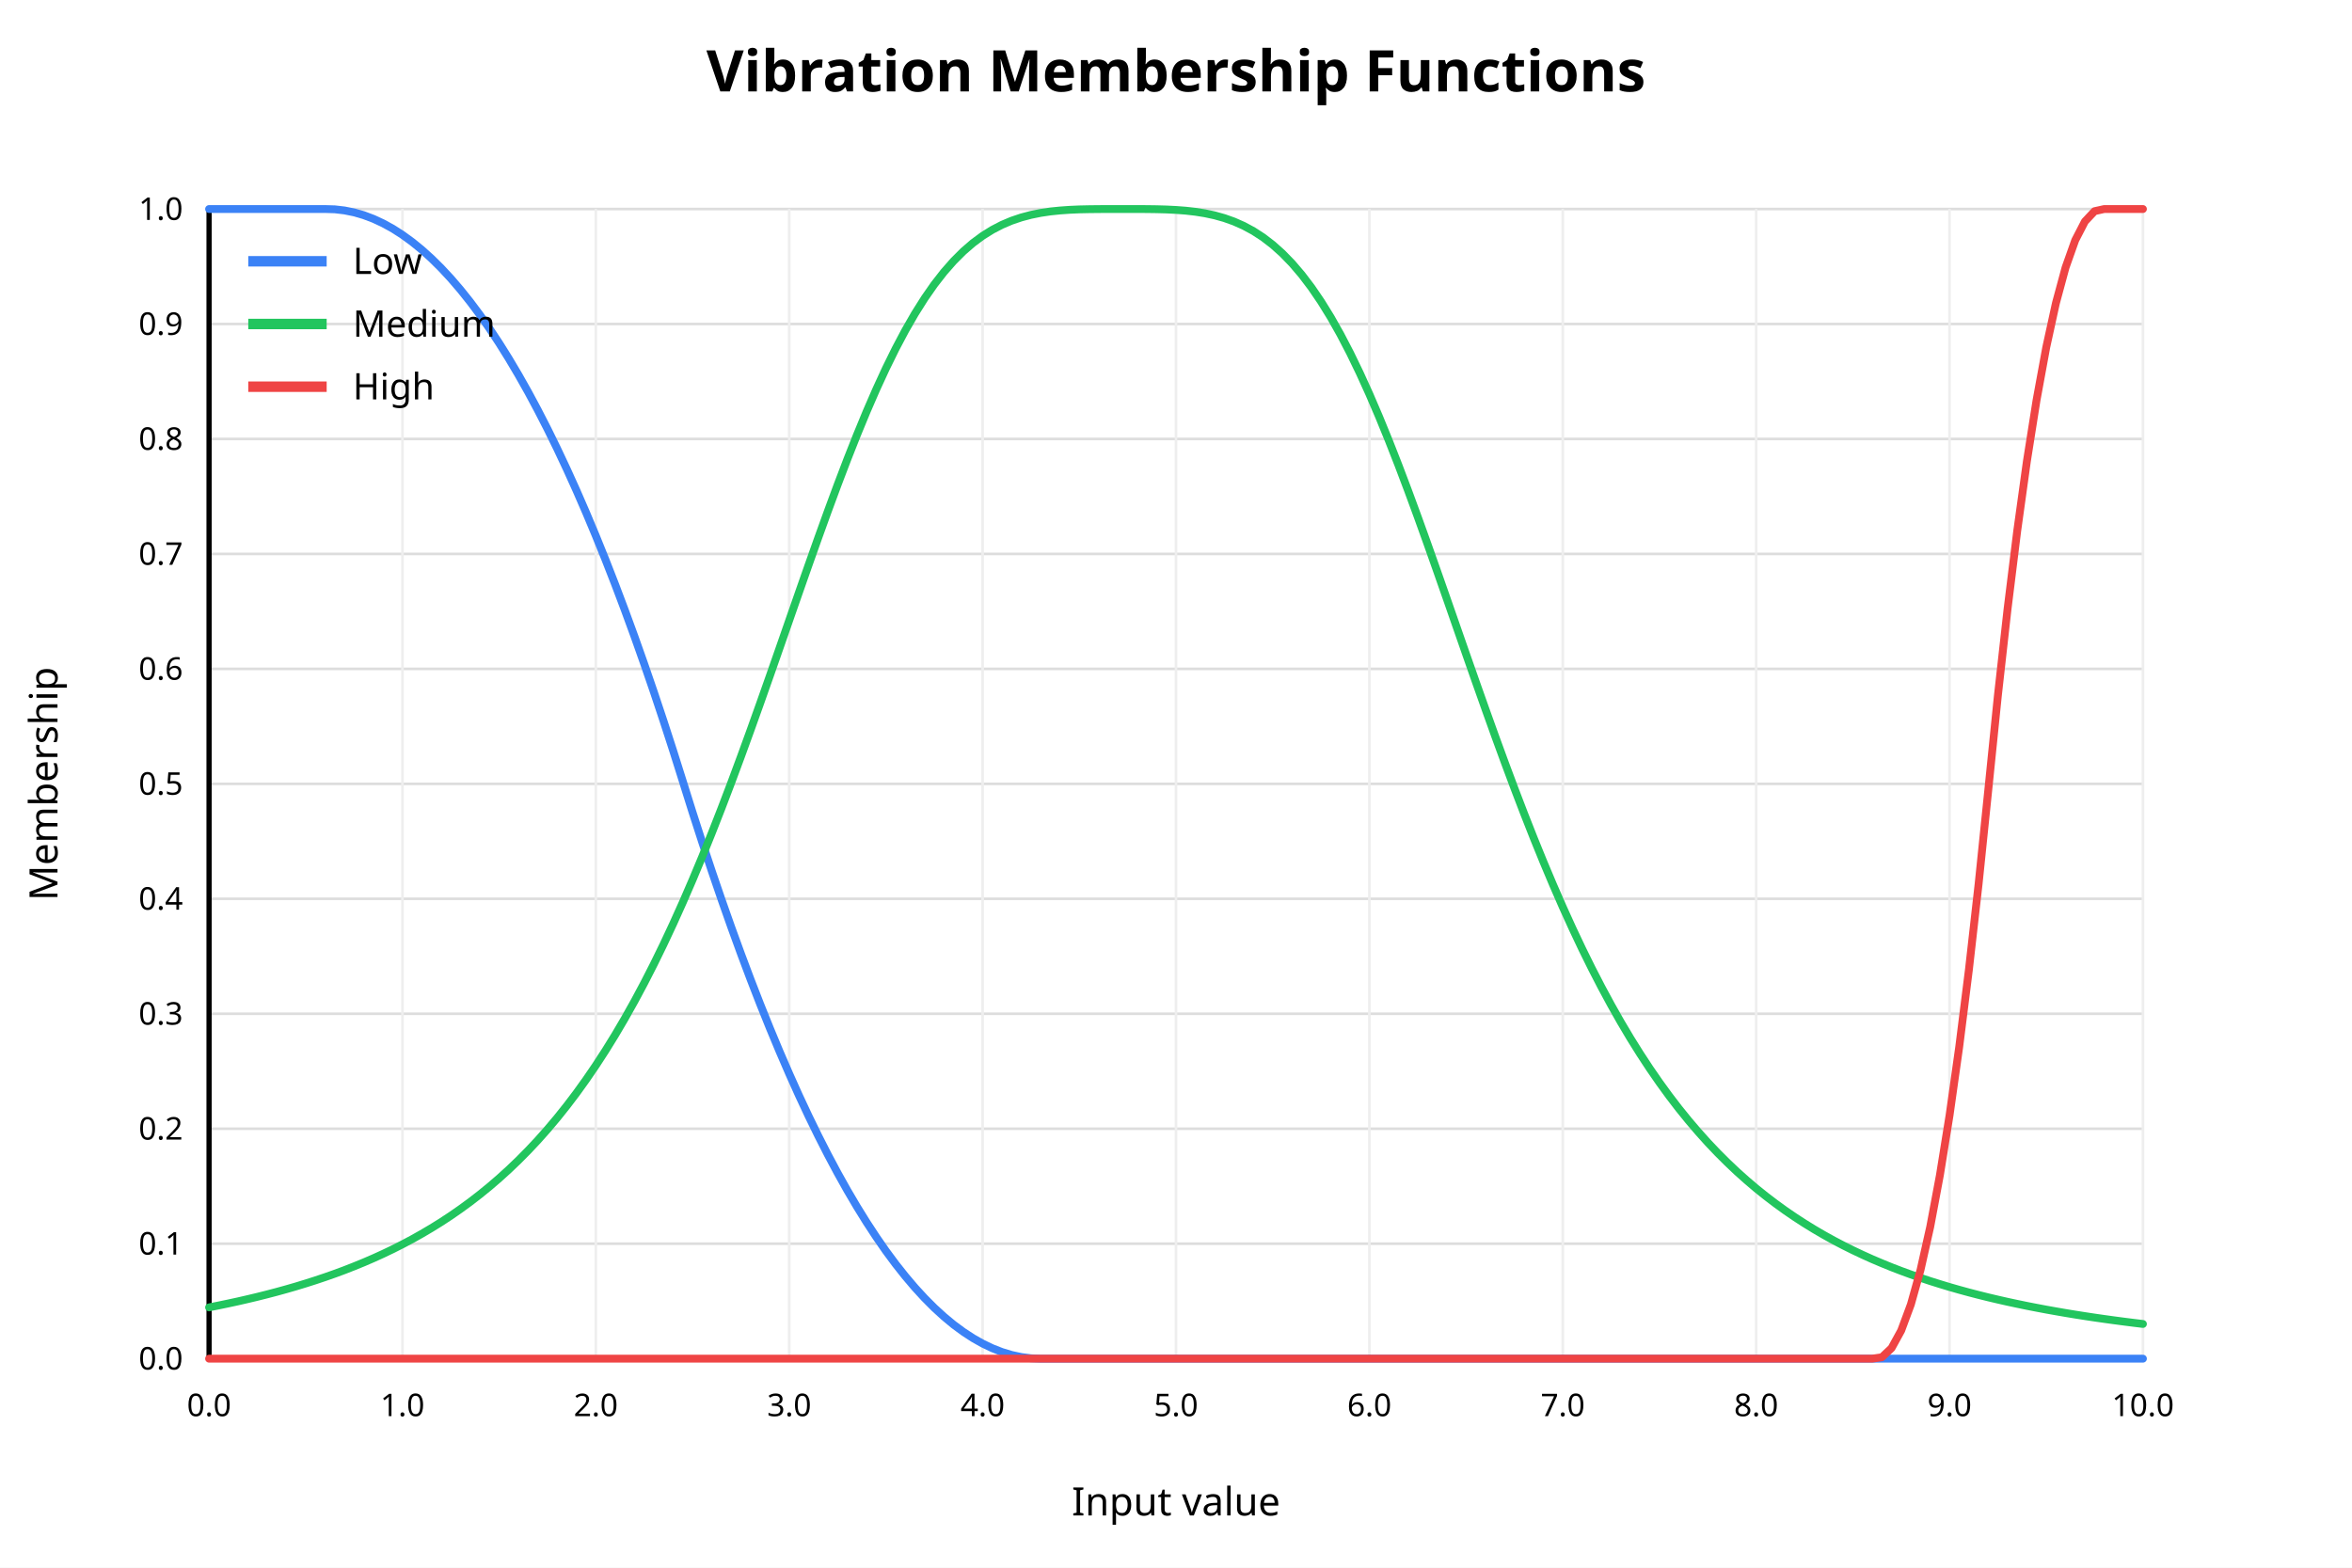
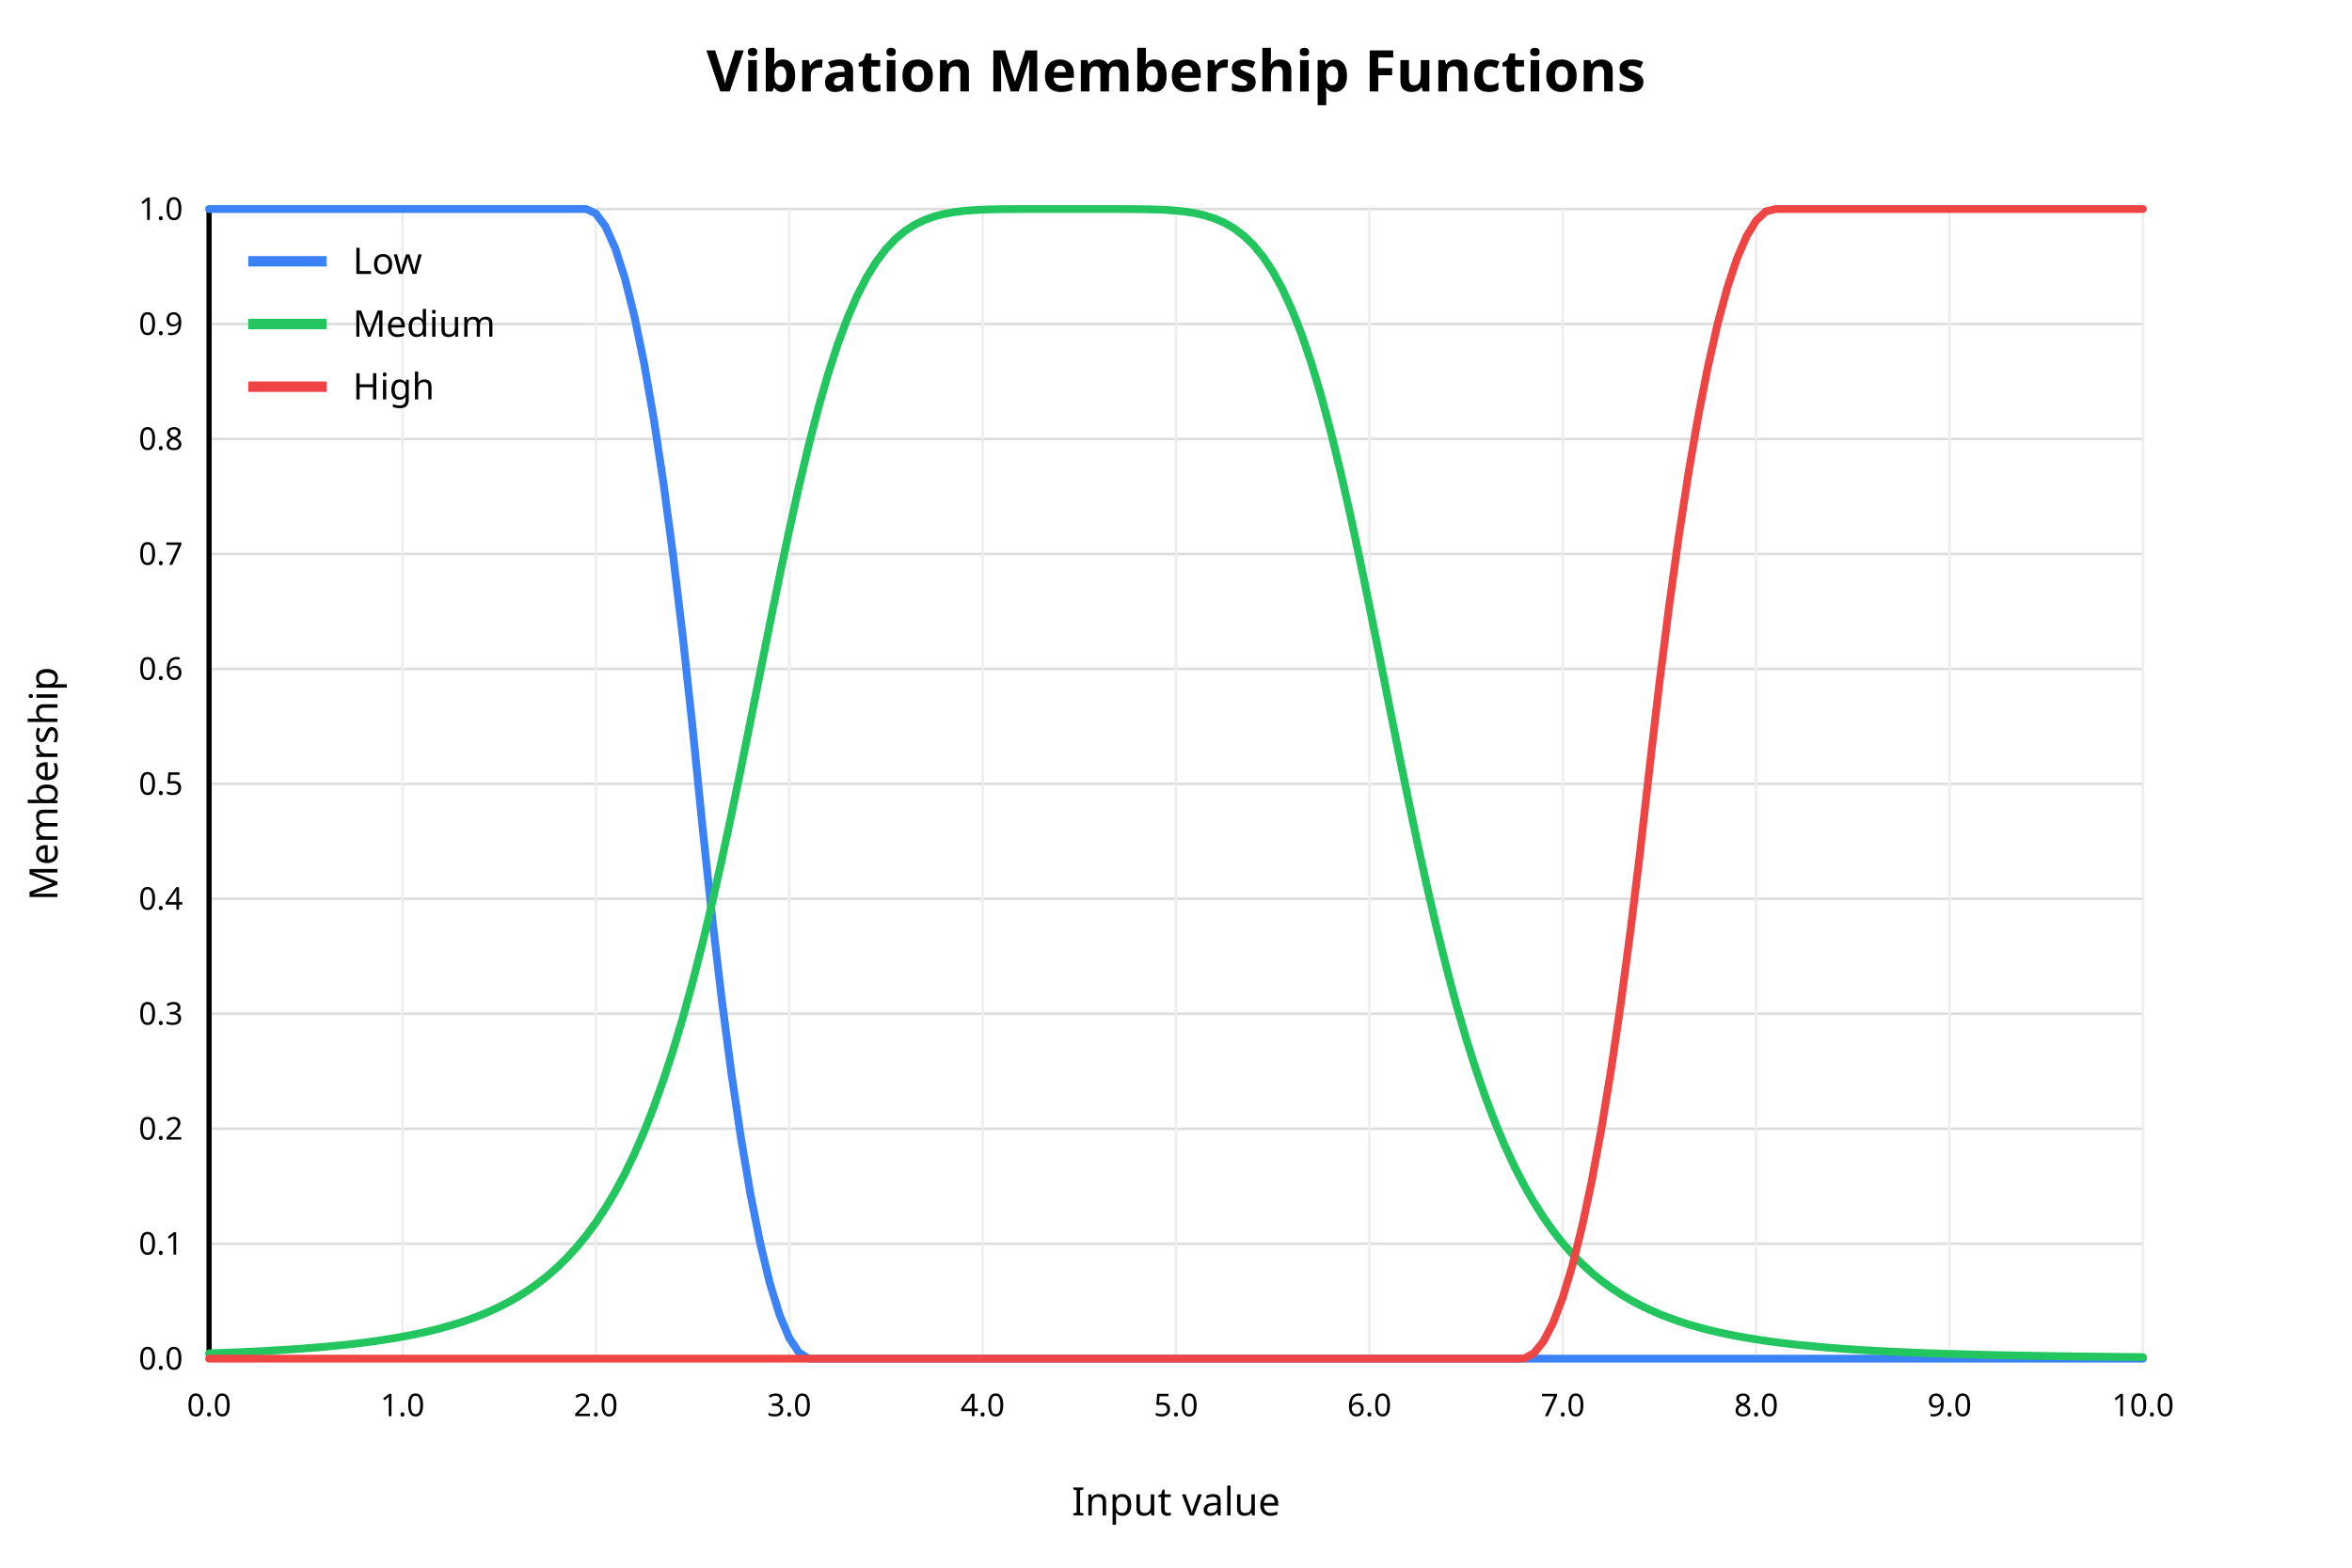
<svg xmlns="http://www.w3.org/2000/svg" width="900" height="600" viewBox="0 0 900 600">
  <rect x="0" y="0" width="900" height="600" fill="white" />
  <text x="450" y="35" text-anchor="middle" font-family="sans-serif" font-size="22" font-weight="bold" fill="black">Vibration Membership Functions</text>
  <line x1="80" y1="520.00" x2="820" y2="520.00" stroke="#dddddd" stroke-width="1" />
  <text x="70" y="520.00" text-anchor="end" dominant-baseline="middle" font-family="sans-serif" font-size="12" fill="black">0.0</text>
  <line x1="80" y1="476.00" x2="820" y2="476.00" stroke="#dddddd" stroke-width="1" />
  <text x="70" y="476.00" text-anchor="end" dominant-baseline="middle" font-family="sans-serif" font-size="12" fill="black">0.1</text>
  <line x1="80" y1="432.00" x2="820" y2="432.00" stroke="#dddddd" stroke-width="1" />
  <text x="70" y="432.00" text-anchor="end" dominant-baseline="middle" font-family="sans-serif" font-size="12" fill="black">0.2</text>
  <line x1="80" y1="388.00" x2="820" y2="388.00" stroke="#dddddd" stroke-width="1" />
  <text x="70" y="388.00" text-anchor="end" dominant-baseline="middle" font-family="sans-serif" font-size="12" fill="black">0.3</text>
  <line x1="80" y1="344.00" x2="820" y2="344.00" stroke="#dddddd" stroke-width="1" />
  <text x="70" y="344.00" text-anchor="end" dominant-baseline="middle" font-family="sans-serif" font-size="12" fill="black">0.4</text>
  <line x1="80" y1="300.00" x2="820" y2="300.00" stroke="#dddddd" stroke-width="1" />
  <text x="70" y="300.00" text-anchor="end" dominant-baseline="middle" font-family="sans-serif" font-size="12" fill="black">0.5</text>
  <line x1="80" y1="256.00" x2="820" y2="256.00" stroke="#dddddd" stroke-width="1" />
  <text x="70" y="256.00" text-anchor="end" dominant-baseline="middle" font-family="sans-serif" font-size="12" fill="black">0.6</text>
  <line x1="80" y1="212.00" x2="820" y2="212.00" stroke="#dddddd" stroke-width="1" />
  <text x="70" y="212.00" text-anchor="end" dominant-baseline="middle" font-family="sans-serif" font-size="12" fill="black">0.7</text>
  <line x1="80" y1="168.00" x2="820" y2="168.00" stroke="#dddddd" stroke-width="1" />
  <text x="70" y="168.00" text-anchor="end" dominant-baseline="middle" font-family="sans-serif" font-size="12" fill="black">0.8</text>
  <line x1="80" y1="124.00" x2="820" y2="124.00" stroke="#dddddd" stroke-width="1" />
  <text x="70" y="124.00" text-anchor="end" dominant-baseline="middle" font-family="sans-serif" font-size="12" fill="black">0.9</text>
  <line x1="80" y1="80.00" x2="820" y2="80.00" stroke="#dddddd" stroke-width="1" />
  <text x="70" y="80.00" text-anchor="end" dominant-baseline="middle" font-family="sans-serif" font-size="12" fill="black">1.0</text>
  <line x1="80.00" y1="80" x2="80.00" y2="520" stroke="#eeeeee" stroke-width="1" />
  <text x="80.00" y="542" text-anchor="middle" font-family="sans-serif" font-size="12" fill="black">0.0</text>
  <line x1="154.00" y1="80" x2="154.00" y2="520" stroke="#eeeeee" stroke-width="1" />
  <text x="154.00" y="542" text-anchor="middle" font-family="sans-serif" font-size="12" fill="black">1.0</text>
  <line x1="228.00" y1="80" x2="228.00" y2="520" stroke="#eeeeee" stroke-width="1" />
  <text x="228.00" y="542" text-anchor="middle" font-family="sans-serif" font-size="12" fill="black">2.0</text>
  <line x1="302.00" y1="80" x2="302.00" y2="520" stroke="#eeeeee" stroke-width="1" />
  <text x="302.00" y="542" text-anchor="middle" font-family="sans-serif" font-size="12" fill="black">3.0</text>
  <line x1="376.00" y1="80" x2="376.00" y2="520" stroke="#eeeeee" stroke-width="1" />
  <text x="376.00" y="542" text-anchor="middle" font-family="sans-serif" font-size="12" fill="black">4.0</text>
  <line x1="450.00" y1="80" x2="450.00" y2="520" stroke="#eeeeee" stroke-width="1" />
  <text x="450.00" y="542" text-anchor="middle" font-family="sans-serif" font-size="12" fill="black">5.0</text>
  <line x1="524.00" y1="80" x2="524.00" y2="520" stroke="#eeeeee" stroke-width="1" />
  <text x="524.00" y="542" text-anchor="middle" font-family="sans-serif" font-size="12" fill="black">6.0</text>
  <line x1="598.00" y1="80" x2="598.00" y2="520" stroke="#eeeeee" stroke-width="1" />
  <text x="598.00" y="542" text-anchor="middle" font-family="sans-serif" font-size="12" fill="black">7.0</text>
  <line x1="672.00" y1="80" x2="672.00" y2="520" stroke="#eeeeee" stroke-width="1" />
  <text x="672.00" y="542" text-anchor="middle" font-family="sans-serif" font-size="12" fill="black">8.0</text>
  <line x1="746.00" y1="80" x2="746.00" y2="520" stroke="#eeeeee" stroke-width="1" />
  <text x="746.00" y="542" text-anchor="middle" font-family="sans-serif" font-size="12" fill="black">9.0</text>
  <line x1="820.00" y1="80" x2="820.00" y2="520" stroke="#eeeeee" stroke-width="1" />
  <text x="820.00" y="542" text-anchor="middle" font-family="sans-serif" font-size="12" fill="black">10.0</text>
  <line x1="80" y1="520" x2="820" y2="520" stroke="black" stroke-width="2" />
  <line x1="80" y1="80" x2="80" y2="520" stroke="black" stroke-width="2" />
  <text x="450" y="580" text-anchor="middle" font-family="sans-serif" font-size="15" fill="black">Input value</text>
  <text x="22" y="300" text-anchor="middle" font-family="sans-serif" font-size="15" fill="black" transform="rotate(-90 22 300)">Membership</text>
-   <polyline fill="none" stroke="#3b82f6" stroke-width="3" stroke-linejoin="round" stroke-linecap="round" points="80.00,80.00 83.70,80.00 87.40,80.00 91.10,80.00 94.80,80.00 98.50,80.00 102.20,80.00 105.90,80.00 109.60,80.00 113.30,80.00 117.00,80.00 120.70,80.00 124.40,80.00 128.10,80.11 131.80,80.54 135.50,81.29 139.20,82.36 142.90,83.76 146.60,85.48 150.30,87.52 154.00,89.89 157.70,92.58 161.40,95.59 165.10,98.93 168.80,102.59 172.50,106.57 176.20,110.88 179.90,115.51 183.60,120.46 187.30,125.73 191.00,131.33 194.70,137.25 198.40,143.50 202.10,150.06 205.80,156.96 209.50,164.17 213.20,171.71 216.90,179.57 220.60,187.75 224.30,196.26 228.00,205.09 231.70,214.24 235.40,223.72 239.10,233.52 242.80,243.64 246.50,254.09 250.20,264.85 253.90,275.95 257.60,287.36 261.30,299.10 265.00,310.89 268.70,322.35 272.40,333.49 276.10,344.31 279.80,354.80 283.50,364.97 287.20,374.82 290.90,384.35 294.60,393.55 298.30,402.43 302.00,410.98 305.70,419.22 309.40,427.13 313.10,434.71 316.80,441.97 320.50,448.91 324.20,455.53 327.90,461.82 331.60,467.79 335.30,473.44 339.00,478.77 342.70,483.77 346.40,488.44 350.10,492.80 353.80,496.83 357.50,500.54 361.20,503.92 364.90,506.99 368.60,509.72 372.30,512.14 376.00,514.23 379.70,516.00 383.40,517.45 387.10,518.57 390.80,519.37 394.50,519.85 398.20,520.00 401.90,520.00 405.60,520.00 409.30,520.00 413.00,520.00 416.70,520.00 420.40,520.00 424.10,520.00 427.80,520.00 431.50,520.00 435.20,520.00 438.90,520.00 442.60,520.00 446.30,520.00 450.00,520.00 453.70,520.00 457.40,520.00 461.10,520.00 464.80,520.00 468.50,520.00 472.20,520.00 475.90,520.00 479.60,520.00 483.30,520.00 487.00,520.00 490.70,520.00 494.40,520.00 498.10,520.00 501.80,520.00 505.50,520.00 509.20,520.00 512.90,520.00 516.60,520.00 520.30,520.00 524.00,520.00 527.70,520.00 531.40,520.00 535.10,520.00 538.80,520.00 542.50,520.00 546.20,520.00 549.90,520.00 553.60,520.00 557.30,520.00 561.00,520.00 564.70,520.00 568.40,520.00 572.10,520.00 575.80,520.00 579.50,520.00 583.20,520.00 586.90,520.00 590.60,520.00 594.30,520.00 598.00,520.00 601.70,520.00 605.40,520.00 609.10,520.00 612.80,520.00 616.50,520.00 620.20,520.00 623.90,520.00 627.60,520.00 631.30,520.00 635.00,520.00 638.70,520.00 642.40,520.00 646.10,520.00 649.80,520.00 653.50,520.00 657.20,520.00 660.90,520.00 664.60,520.00 668.30,520.00 672.00,520.00 675.70,520.00 679.40,520.00 683.10,520.00 686.80,520.00 690.50,520.00 694.20,520.00 697.90,520.00 701.60,520.00 705.30,520.00 709.00,520.00 712.70,520.00 716.40,520.00 720.10,520.00 723.80,520.00 727.50,520.00 731.20,520.00 734.90,520.00 738.60,520.00 742.30,520.00 746.00,520.00 749.70,520.00 753.40,520.00 757.10,520.00 760.80,520.00 764.50,520.00 768.20,520.00 771.90,520.00 775.60,520.00 779.30,520.00 783.00,520.00 786.70,520.00 790.40,520.00 794.10,520.00 797.80,520.00 801.50,520.00 805.20,520.00 808.90,520.00 812.60,520.00 816.30,520.00 820.00,520.00" />
+   <polyline fill="none" stroke="#3b82f6" stroke-width="3" stroke-linejoin="round" stroke-linecap="round" points="80.00,80.00 83.70,80.00 87.40,80.00 91.10,80.00 94.80,80.00 98.50,80.00 102.20,80.00 105.90,80.00 109.60,80.00 113.30,80.00 117.00,80.00 120.70,80.00 124.40,80.00 128.10,80.00 131.80,80.00 135.50,80.00 139.20,80.00 142.90,80.00 146.60,80.00 150.30,80.00 154.00,80.00 157.70,80.00 161.40,80.00 165.10,80.00 168.80,80.00 172.50,80.00 176.20,80.00 179.90,80.00 183.60,80.00 187.30,80.00 191.00,80.00 194.70,80.00 198.40,80.00 202.10,80.00 205.80,80.00 209.50,80.00 213.20,80.00 216.90,80.00 220.60,80.00 224.30,80.00 228.00,81.73 231.70,86.71 235.40,94.95 239.10,106.46 242.80,121.22 246.50,139.25 250.20,160.54 253.90,185.08 257.60,212.89 261.30,243.96 265.00,278.28 268.70,315.32 272.40,350.22 276.10,381.86 279.80,410.24 283.50,435.37 287.20,457.23 290.90,475.83 294.60,491.17 298.30,503.25 302.00,512.07 305.70,517.63 309.40,519.93 313.10,520.00 316.80,520.00 320.50,520.00 324.20,520.00 327.90,520.00 331.60,520.00 335.30,520.00 339.00,520.00 342.70,520.00 346.40,520.00 350.10,520.00 353.80,520.00 357.50,520.00 361.20,520.00 364.90,520.00 368.60,520.00 372.30,520.00 376.00,520.00 379.70,520.00 383.40,520.00 387.10,520.00 390.80,520.00 394.50,520.00 398.20,520.00 401.90,520.00 405.60,520.00 409.30,520.00 413.00,520.00 416.70,520.00 420.40,520.00 424.10,520.00 427.80,520.00 431.50,520.00 435.20,520.00 438.90,520.00 442.60,520.00 446.30,520.00 450.00,520.00 453.70,520.00 457.40,520.00 461.10,520.00 464.80,520.00 468.50,520.00 472.20,520.00 475.90,520.00 479.60,520.00 483.30,520.00 487.00,520.00 490.70,520.00 494.40,520.00 498.10,520.00 501.80,520.00 505.50,520.00 509.20,520.00 512.90,520.00 516.60,520.00 520.30,520.00 524.00,520.00 527.70,520.00 531.40,520.00 535.10,520.00 538.80,520.00 542.50,520.00 546.20,520.00 549.90,520.00 553.60,520.00 557.30,520.00 561.00,520.00 564.70,520.00 568.40,520.00 572.10,520.00 575.80,520.00 579.50,520.00 583.20,520.00 586.90,520.00 590.60,520.00 594.30,520.00 598.00,520.00 601.70,520.00 605.40,520.00 609.10,520.00 612.80,520.00 616.50,520.00 620.20,520.00 623.90,520.00 627.60,520.00 631.30,520.00 635.00,520.00 638.70,520.00 642.40,520.00 646.10,520.00 649.80,520.00 653.50,520.00 657.20,520.00 660.90,520.00 664.60,520.00 668.30,520.00 672.00,520.00 675.70,520.00 679.40,520.00 683.10,520.00 686.80,520.00 690.50,520.00 694.20,520.00 697.90,520.00 701.60,520.00 705.30,520.00 709.00,520.00 712.70,520.00 716.40,520.00 720.10,520.00 723.80,520.00 727.50,520.00 731.20,520.00 734.90,520.00 738.60,520.00 742.30,520.00 746.00,520.00 749.70,520.00 753.40,520.00 757.10,520.00 760.80,520.00 764.50,520.00 768.20,520.00 771.90,520.00 775.60,520.00 779.30,520.00 783.00,520.00 786.70,520.00 790.40,520.00 794.10,520.00 797.80,520.00 801.50,520.00 805.20,520.00 808.90,520.00 812.60,520.00 816.30,520.00 820.00,520.00" />
  <line x1="95" y1="100" x2="125" y2="100" stroke="#3b82f6" stroke-width="4" />
  <text x="135" y="100" dominant-baseline="middle" font-family="sans-serif" font-size="14" fill="black">Low</text>
-   <polyline fill="none" stroke="#22c55e" stroke-width="3" stroke-linejoin="round" stroke-linecap="round" points="80.00,500.37 83.70,499.63 87.40,498.86 91.10,498.06 94.80,497.21 98.50,496.33 102.20,495.40 105.90,494.43 109.60,493.41 113.30,492.34 117.00,491.21 120.70,490.03 124.40,488.79 128.10,487.49 131.80,486.12 135.50,484.67 139.20,483.16 142.90,481.56 146.60,479.88 150.30,478.11 154.00,476.24 157.70,474.28 161.40,472.20 165.10,470.02 168.80,467.72 172.50,465.29 176.20,462.72 179.90,460.02 183.60,457.16 187.30,454.15 191.00,450.97 194.70,447.61 198.40,444.07 202.10,440.33 205.80,436.39 209.50,432.22 213.20,427.83 216.90,423.20 220.60,418.32 224.30,413.17 228.00,407.76 231.70,402.06 235.40,396.07 239.10,389.77 242.80,383.17 246.50,376.25 250.20,369.00 253.90,361.43 257.60,353.53 261.30,345.31 265.00,336.76 268.70,327.90 272.40,318.74 276.10,309.29 279.80,299.57 283.50,289.61 287.20,279.44 290.90,269.09 294.60,258.61 298.30,248.03 302.00,237.41 305.70,226.80 309.40,216.25 313.10,205.83 316.80,195.59 320.50,185.58 324.20,175.87 327.90,166.51 331.60,157.54 335.30,149.02 339.00,140.99 342.70,133.47 346.40,126.48 350.10,120.05 353.80,114.18 357.50,108.87 361.20,104.12 364.90,99.91 368.60,96.21 372.30,93.01 376.00,90.27 379.70,87.96 383.40,86.04 387.10,84.47 390.80,83.22 394.50,82.24 398.20,81.49 401.90,80.94 405.60,80.56 409.30,80.30 413.00,80.14 416.70,80.06 420.40,80.02 424.10,80.00 427.80,80.00 431.50,80.00 435.20,80.00 438.90,80.02 442.60,80.07 446.30,80.17 450.00,80.35 453.70,80.63 457.40,81.05 461.10,81.64 464.80,82.43 468.50,83.47 472.20,84.79 475.90,86.43 479.60,88.43 483.30,90.83 487.00,93.67 490.70,96.98 494.40,100.79 498.10,105.12 501.80,109.99 505.50,115.42 509.20,121.41 512.90,127.97 516.60,135.07 520.30,142.71 524.00,150.85 527.70,159.47 531.40,168.53 535.10,177.97 538.80,187.75 542.50,197.81 546.20,208.10 549.90,218.56 553.60,229.12 557.30,239.74 561.00,250.36 564.70,260.92 568.40,271.37 572.10,281.69 575.80,291.81 579.50,301.72 583.20,311.38 586.90,320.77 590.60,329.87 594.30,338.66 598.00,347.14 601.70,355.29 605.40,363.12 609.10,370.62 612.80,377.79 616.50,384.64 620.20,391.18 623.90,397.41 627.60,403.33 631.30,408.97 635.00,414.32 638.70,419.41 642.40,424.24 646.10,428.81 649.80,433.15 653.50,437.27 657.20,441.17 660.90,444.86 664.60,448.37 668.30,451.68 672.00,454.83 675.70,457.80 679.40,460.62 683.10,463.30 686.80,465.83 690.50,468.23 694.20,470.51 697.90,472.67 701.60,474.72 705.30,476.66 709.00,478.50 712.70,480.25 716.40,481.92 720.10,483.49 723.80,485.00 727.50,486.42 731.20,487.78 734.90,489.07 738.60,490.30 742.30,491.46 746.00,492.58 749.70,493.64 753.40,494.65 757.10,495.61 760.80,496.53 764.50,497.40 768.20,498.24 771.90,499.03 775.60,499.80 779.30,500.52 783.00,501.22 786.70,501.88 790.40,502.52 794.10,503.13 797.80,503.71 801.50,504.27 805.20,504.80 808.90,505.31 812.60,505.80 816.30,506.27 820.00,506.72" />
+   <polyline fill="none" stroke="#22c55e" stroke-width="3" stroke-linejoin="round" stroke-linecap="round" points="80.00,517.98 83.70,517.84 87.40,517.70 91.10,517.55 94.80,517.38 98.50,517.20 102.20,517.00 105.90,516.79 109.60,516.56 113.30,516.32 117.00,516.05 120.70,515.76 124.40,515.44 128.10,515.09 131.80,514.72 135.50,514.31 139.20,513.86 142.90,513.37 146.60,512.83 150.30,512.24 154.00,511.60 157.70,510.89 161.40,510.12 165.10,509.26 168.80,508.32 172.50,507.28 176.20,506.14 179.90,504.87 183.60,503.47 187.30,501.92 191.00,500.21 194.70,498.30 198.40,496.18 202.10,493.83 205.80,491.21 209.50,488.30 213.20,485.05 216.90,481.44 220.60,477.40 224.30,472.91 228.00,467.90 231.70,462.31 235.40,456.10 239.10,449.18 242.80,441.51 246.50,433.00 250.20,423.60 253.90,413.24 257.60,401.88 261.30,389.48 265.00,376.01 268.70,361.49 272.40,345.96 276.10,329.49 279.80,312.20 283.50,294.26 287.20,275.87 290.90,257.27 294.60,238.72 298.30,220.52 302.00,202.94 305.70,186.23 309.40,170.63 313.10,156.31 316.80,143.39 320.50,131.93 324.20,121.94 327.90,113.38 331.60,106.16 335.30,100.18 339.00,95.31 342.70,91.41 346.40,88.35 350.10,85.98 353.80,84.18 357.50,82.85 361.20,81.89 364.90,81.21 368.60,80.75 372.30,80.44 376.00,80.25 379.70,80.13 383.40,80.06 387.10,80.03 390.80,80.01 394.50,80.00 398.20,80.00 401.90,80.00 405.60,80.00 409.30,80.00 413.00,80.00 416.70,80.00 420.40,80.00 424.10,80.00 427.80,80.01 431.50,80.02 435.20,80.05 438.90,80.10 442.60,80.19 446.30,80.36 450.00,80.62 453.70,81.02 457.40,81.61 461.10,82.46 464.80,83.64 468.50,85.25 472.20,87.39 475.90,90.19 479.60,93.76 483.30,98.26 487.00,103.81 490.70,110.55 494.40,118.60 498.10,128.06 501.80,138.97 505.50,151.35 509.20,165.17 512.90,180.31 516.60,196.63 520.30,213.92 524.00,231.93 527.70,250.38 531.40,268.99 535.10,287.49 538.80,305.63 542.50,323.18 546.20,339.97 549.90,355.86 553.60,370.76 557.30,384.61 561.00,397.41 564.70,409.16 568.40,419.88 572.10,429.63 575.80,438.46 579.50,446.43 583.20,453.62 586.90,460.09 590.60,465.90 594.30,471.11 598.00,475.79 601.70,479.99 605.40,483.76 609.10,487.14 612.80,490.17 616.50,492.89 620.20,495.34 623.90,497.54 627.60,499.52 631.30,501.31 635.00,502.92 638.70,504.37 642.40,505.68 646.10,506.87 649.80,507.95 653.50,508.92 657.20,509.81 660.90,510.61 664.60,511.35 668.30,512.01 672.00,512.62 675.70,513.17 679.40,513.68 683.10,514.14 686.80,514.57 690.50,514.96 694.20,515.31 697.90,515.64 701.60,515.94 705.30,516.22 709.00,516.48 712.70,516.71 716.40,516.93 720.10,517.13 723.80,517.31 727.50,517.48 731.20,517.64 734.90,517.79 738.60,517.93 742.30,518.05 746.00,518.17 749.70,518.28 753.40,518.38 757.10,518.48 760.80,518.57 764.50,518.65 768.20,518.73 771.90,518.80 775.60,518.86 779.30,518.93 783.00,518.99 786.70,519.04 790.40,519.09 794.10,519.14 797.80,519.19 801.50,519.23 805.20,519.27 808.90,519.31 812.60,519.34 816.30,519.37 820.00,519.41" />
  <line x1="95" y1="124" x2="125" y2="124" stroke="#22c55e" stroke-width="4" />
  <text x="135" y="124" dominant-baseline="middle" font-family="sans-serif" font-size="14" fill="black">Medium</text>
-   <polyline fill="none" stroke="#ef4444" stroke-width="3" stroke-linejoin="round" stroke-linecap="round" points="80.00,520.00 83.70,520.00 87.40,520.00 91.10,520.00 94.80,520.00 98.50,520.00 102.20,520.00 105.90,520.00 109.60,520.00 113.30,520.00 117.00,520.00 120.70,520.00 124.40,520.00 128.10,520.00 131.80,520.00 135.50,520.00 139.20,520.00 142.90,520.00 146.60,520.00 150.30,520.00 154.00,520.00 157.70,520.00 161.40,520.00 165.10,520.00 168.80,520.00 172.50,520.00 176.20,520.00 179.90,520.00 183.60,520.00 187.30,520.00 191.00,520.00 194.70,520.00 198.40,520.00 202.10,520.00 205.80,520.00 209.50,520.00 213.20,520.00 216.90,520.00 220.60,520.00 224.30,520.00 228.00,520.00 231.70,520.00 235.40,520.00 239.10,520.00 242.80,520.00 246.50,520.00 250.20,520.00 253.90,520.00 257.60,520.00 261.30,520.00 265.00,520.00 268.70,520.00 272.40,520.00 276.10,520.00 279.80,520.00 283.50,520.00 287.20,520.00 290.90,520.00 294.60,520.00 298.30,520.00 302.00,520.00 305.70,520.00 309.40,520.00 313.10,520.00 316.80,520.00 320.50,520.00 324.20,520.00 327.90,520.00 331.60,520.00 335.30,520.00 339.00,520.00 342.70,520.00 346.40,520.00 350.10,520.00 353.80,520.00 357.50,520.00 361.20,520.00 364.90,520.00 368.60,520.00 372.30,520.00 376.00,520.00 379.70,520.00 383.40,520.00 387.10,520.00 390.80,520.00 394.50,520.00 398.20,520.00 401.90,520.00 405.60,520.00 409.30,520.00 413.00,520.00 416.70,520.00 420.40,520.00 424.10,520.00 427.80,520.00 431.50,520.00 435.20,520.00 438.90,520.00 442.60,520.00 446.30,520.00 450.00,520.00 453.70,520.00 457.40,520.00 461.10,520.00 464.80,520.00 468.50,520.00 472.20,520.00 475.90,520.00 479.60,520.00 483.30,520.00 487.00,520.00 490.70,520.00 494.40,520.00 498.10,520.00 501.80,520.00 505.50,520.00 509.20,520.00 512.90,520.00 516.60,520.00 520.30,520.00 524.00,520.00 527.70,520.00 531.40,520.00 535.10,520.00 538.80,520.00 542.50,520.00 546.20,520.00 549.90,520.00 553.60,520.00 557.30,520.00 561.00,520.00 564.70,520.00 568.40,520.00 572.10,520.00 575.80,520.00 579.50,520.00 583.20,520.00 586.90,520.00 590.60,520.00 594.30,520.00 598.00,520.00 601.70,520.00 605.40,520.00 609.10,520.00 612.80,520.00 616.50,520.00 620.20,520.00 623.90,520.00 627.60,520.00 631.30,520.00 635.00,520.00 638.70,520.00 642.40,520.00 646.10,520.00 649.80,520.00 653.50,520.00 657.20,520.00 660.90,520.00 664.60,520.00 668.30,520.00 672.00,520.00 675.70,520.00 679.40,520.00 683.10,520.00 686.80,520.00 690.50,520.00 694.20,520.00 697.90,520.00 701.60,520.00 705.30,520.00 709.00,520.00 712.70,520.00 716.40,520.00 720.10,519.46 723.80,515.97 727.50,509.23 731.20,499.25 734.90,486.02 738.60,469.55 742.30,449.83 746.00,426.87 749.70,400.66 753.40,371.20 757.10,338.50 760.80,302.56 764.50,266.19 768.20,233.05 771.90,203.15 775.60,176.50 779.30,153.10 783.00,132.94 786.70,116.03 790.40,102.36 794.10,91.93 797.80,84.76 801.50,80.82 805.20,80.00 808.90,80.00 812.60,80.00 816.30,80.00 820.00,80.00" />
+   <polyline fill="none" stroke="#ef4444" stroke-width="3" stroke-linejoin="round" stroke-linecap="round" points="80.00,520.00 83.70,520.00 87.40,520.00 91.10,520.00 94.80,520.00 98.50,520.00 102.20,520.00 105.90,520.00 109.60,520.00 113.30,520.00 117.00,520.00 120.70,520.00 124.40,520.00 128.10,520.00 131.80,520.00 135.50,520.00 139.20,520.00 142.90,520.00 146.60,520.00 150.30,520.00 154.00,520.00 157.70,520.00 161.40,520.00 165.10,520.00 168.80,520.00 172.50,520.00 176.20,520.00 179.90,520.00 183.60,520.00 187.30,520.00 191.00,520.00 194.70,520.00 198.40,520.00 202.10,520.00 205.80,520.00 209.50,520.00 213.20,520.00 216.90,520.00 220.60,520.00 224.30,520.00 228.00,520.00 231.70,520.00 235.40,520.00 239.10,520.00 242.80,520.00 246.50,520.00 250.20,520.00 253.90,520.00 257.60,520.00 261.30,520.00 265.00,520.00 268.70,520.00 272.40,520.00 276.10,520.00 279.80,520.00 283.50,520.00 287.20,520.00 290.90,520.00 294.60,520.00 298.30,520.00 302.00,520.00 305.70,520.00 309.40,520.00 313.10,520.00 316.80,520.00 320.50,520.00 324.20,520.00 327.90,520.00 331.60,520.00 335.30,520.00 339.00,520.00 342.70,520.00 346.40,520.00 350.10,520.00 353.80,520.00 357.50,520.00 361.20,520.00 364.90,520.00 368.60,520.00 372.30,520.00 376.00,520.00 379.70,520.00 383.40,520.00 387.10,520.00 390.80,520.00 394.50,520.00 398.20,520.00 401.90,520.00 405.60,520.00 409.30,520.00 413.00,520.00 416.70,520.00 420.40,520.00 424.10,520.00 427.80,520.00 431.50,520.00 435.20,520.00 438.90,520.00 442.60,520.00 446.30,520.00 450.00,520.00 453.70,520.00 457.40,520.00 461.10,520.00 464.80,520.00 468.50,520.00 472.20,520.00 475.90,520.00 479.60,520.00 483.30,520.00 487.00,520.00 490.70,520.00 494.40,520.00 498.10,520.00 501.80,520.00 505.50,520.00 509.20,520.00 512.90,520.00 516.60,520.00 520.30,520.00 524.00,520.00 527.70,520.00 531.40,520.00 535.10,520.00 538.80,520.00 542.50,520.00 546.20,520.00 549.90,520.00 553.60,520.00 557.30,520.00 561.00,520.00 564.70,520.00 568.40,520.00 572.10,520.00 575.80,520.00 579.50,520.00 583.20,519.91 586.90,517.95 590.60,513.41 594.30,506.28 598.00,496.57 601.70,484.28 605.40,469.41 609.10,451.96 612.80,431.93 616.50,409.31 620.20,384.11 623.90,356.33 627.60,325.97 631.30,293.13 635.00,261.25 638.70,231.95 642.40,205.23 646.10,181.09 649.80,159.53 653.50,140.56 657.20,124.17 660.90,110.36 664.60,99.13 668.30,90.48 672.00,84.41 675.70,80.93 679.40,80.00 683.10,80.00 686.80,80.00 690.50,80.00 694.20,80.00 697.90,80.00 701.60,80.00 705.30,80.00 709.00,80.00 712.70,80.00 716.40,80.00 720.10,80.00 723.80,80.00 727.50,80.00 731.20,80.00 734.90,80.00 738.60,80.00 742.30,80.00 746.00,80.00 749.70,80.00 753.40,80.00 757.10,80.00 760.80,80.00 764.50,80.00 768.20,80.00 771.90,80.00 775.60,80.00 779.30,80.00 783.00,80.00 786.70,80.00 790.40,80.00 794.10,80.00 797.80,80.00 801.50,80.00 805.20,80.00 808.90,80.00 812.60,80.00 816.30,80.00 820.00,80.00" />
  <line x1="95" y1="148" x2="125" y2="148" stroke="#ef4444" stroke-width="4" />
  <text x="135" y="148" dominant-baseline="middle" font-family="sans-serif" font-size="14" fill="black">High</text>
</svg>
